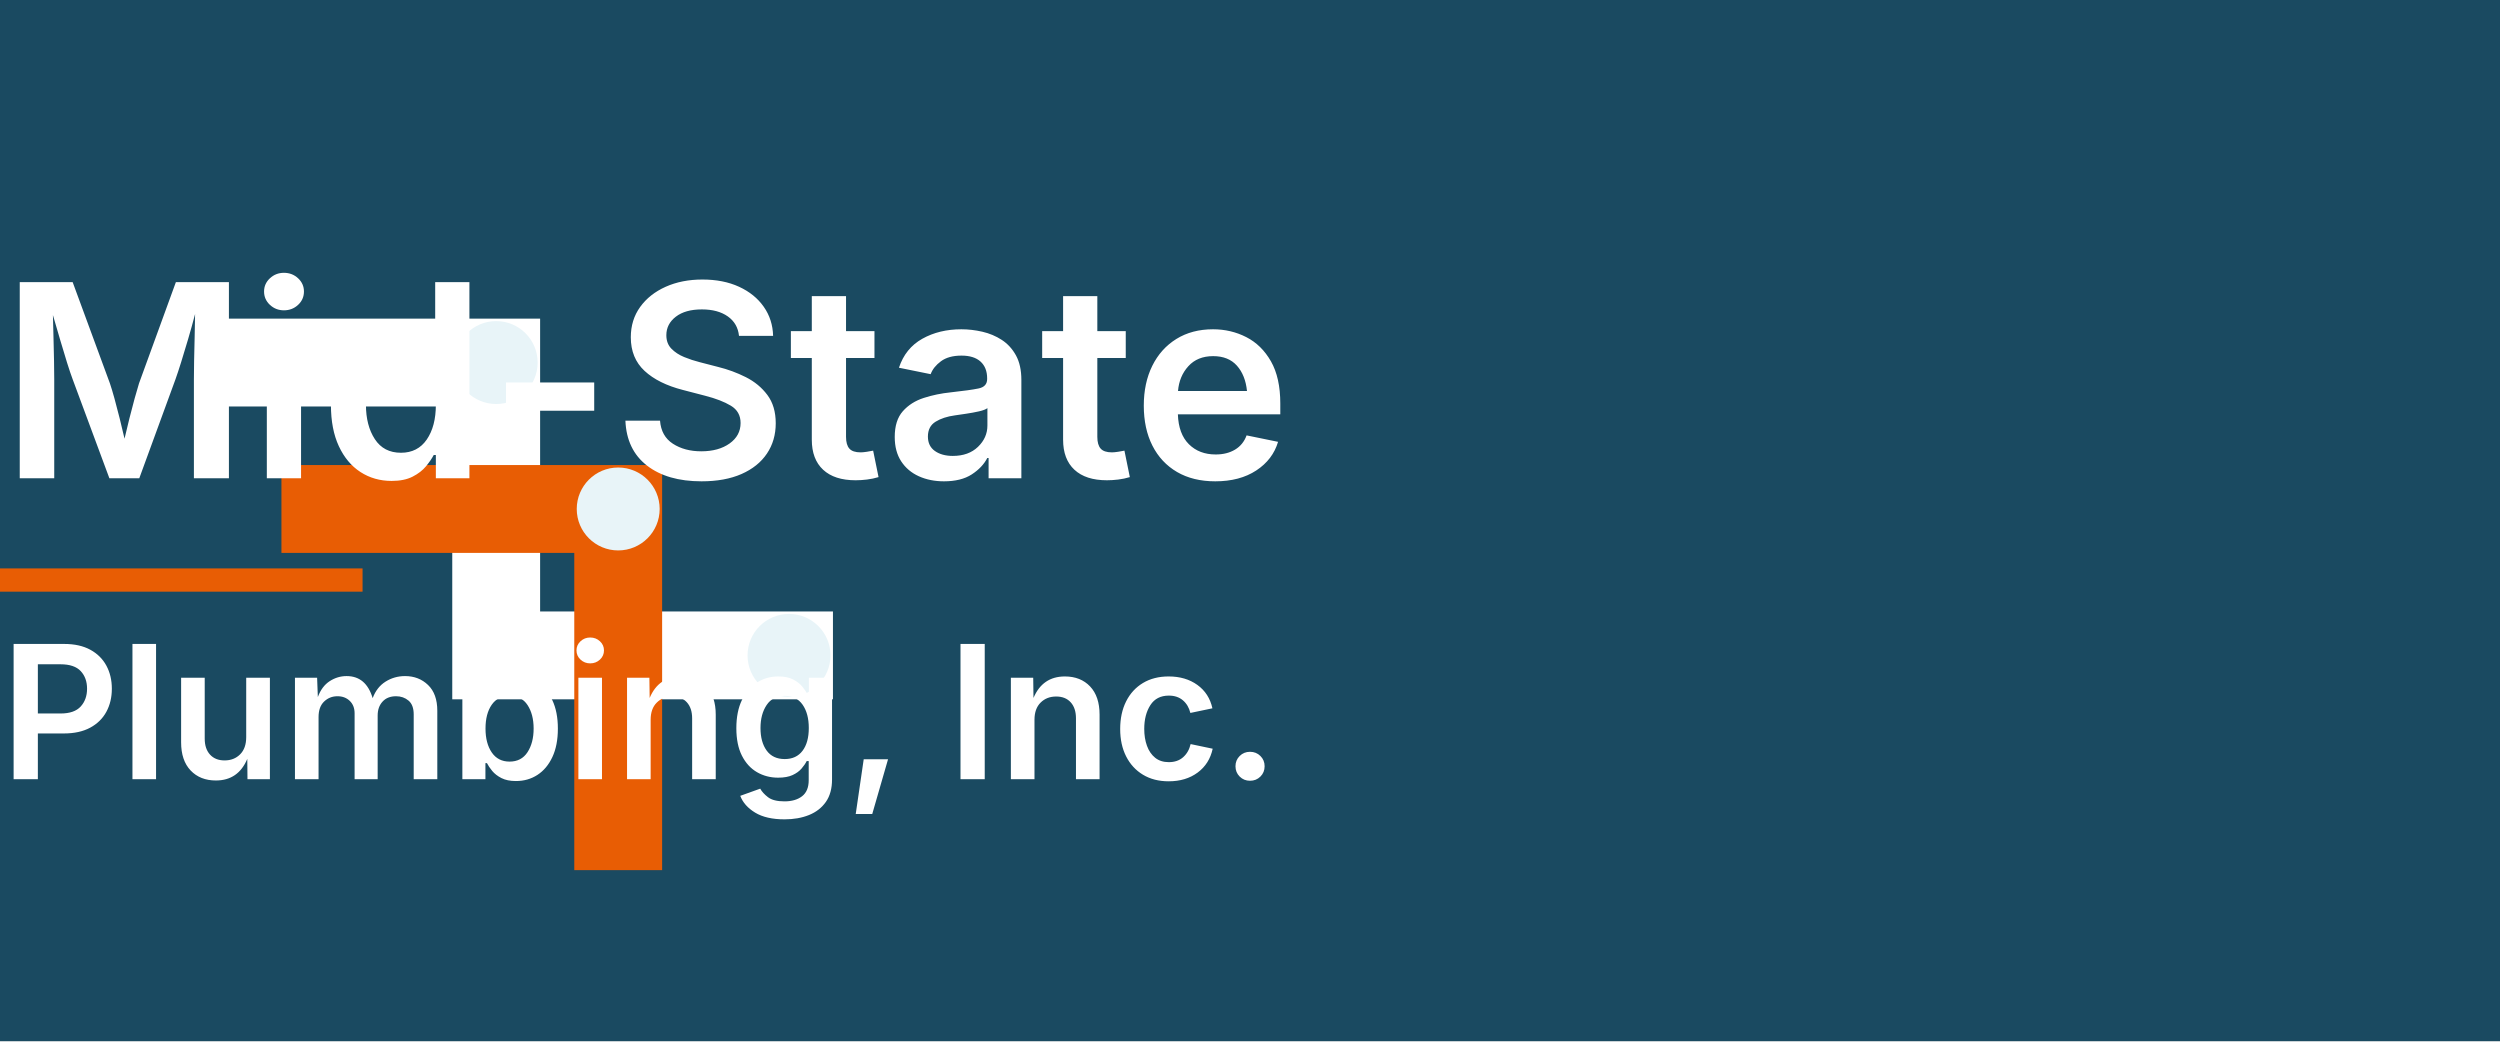
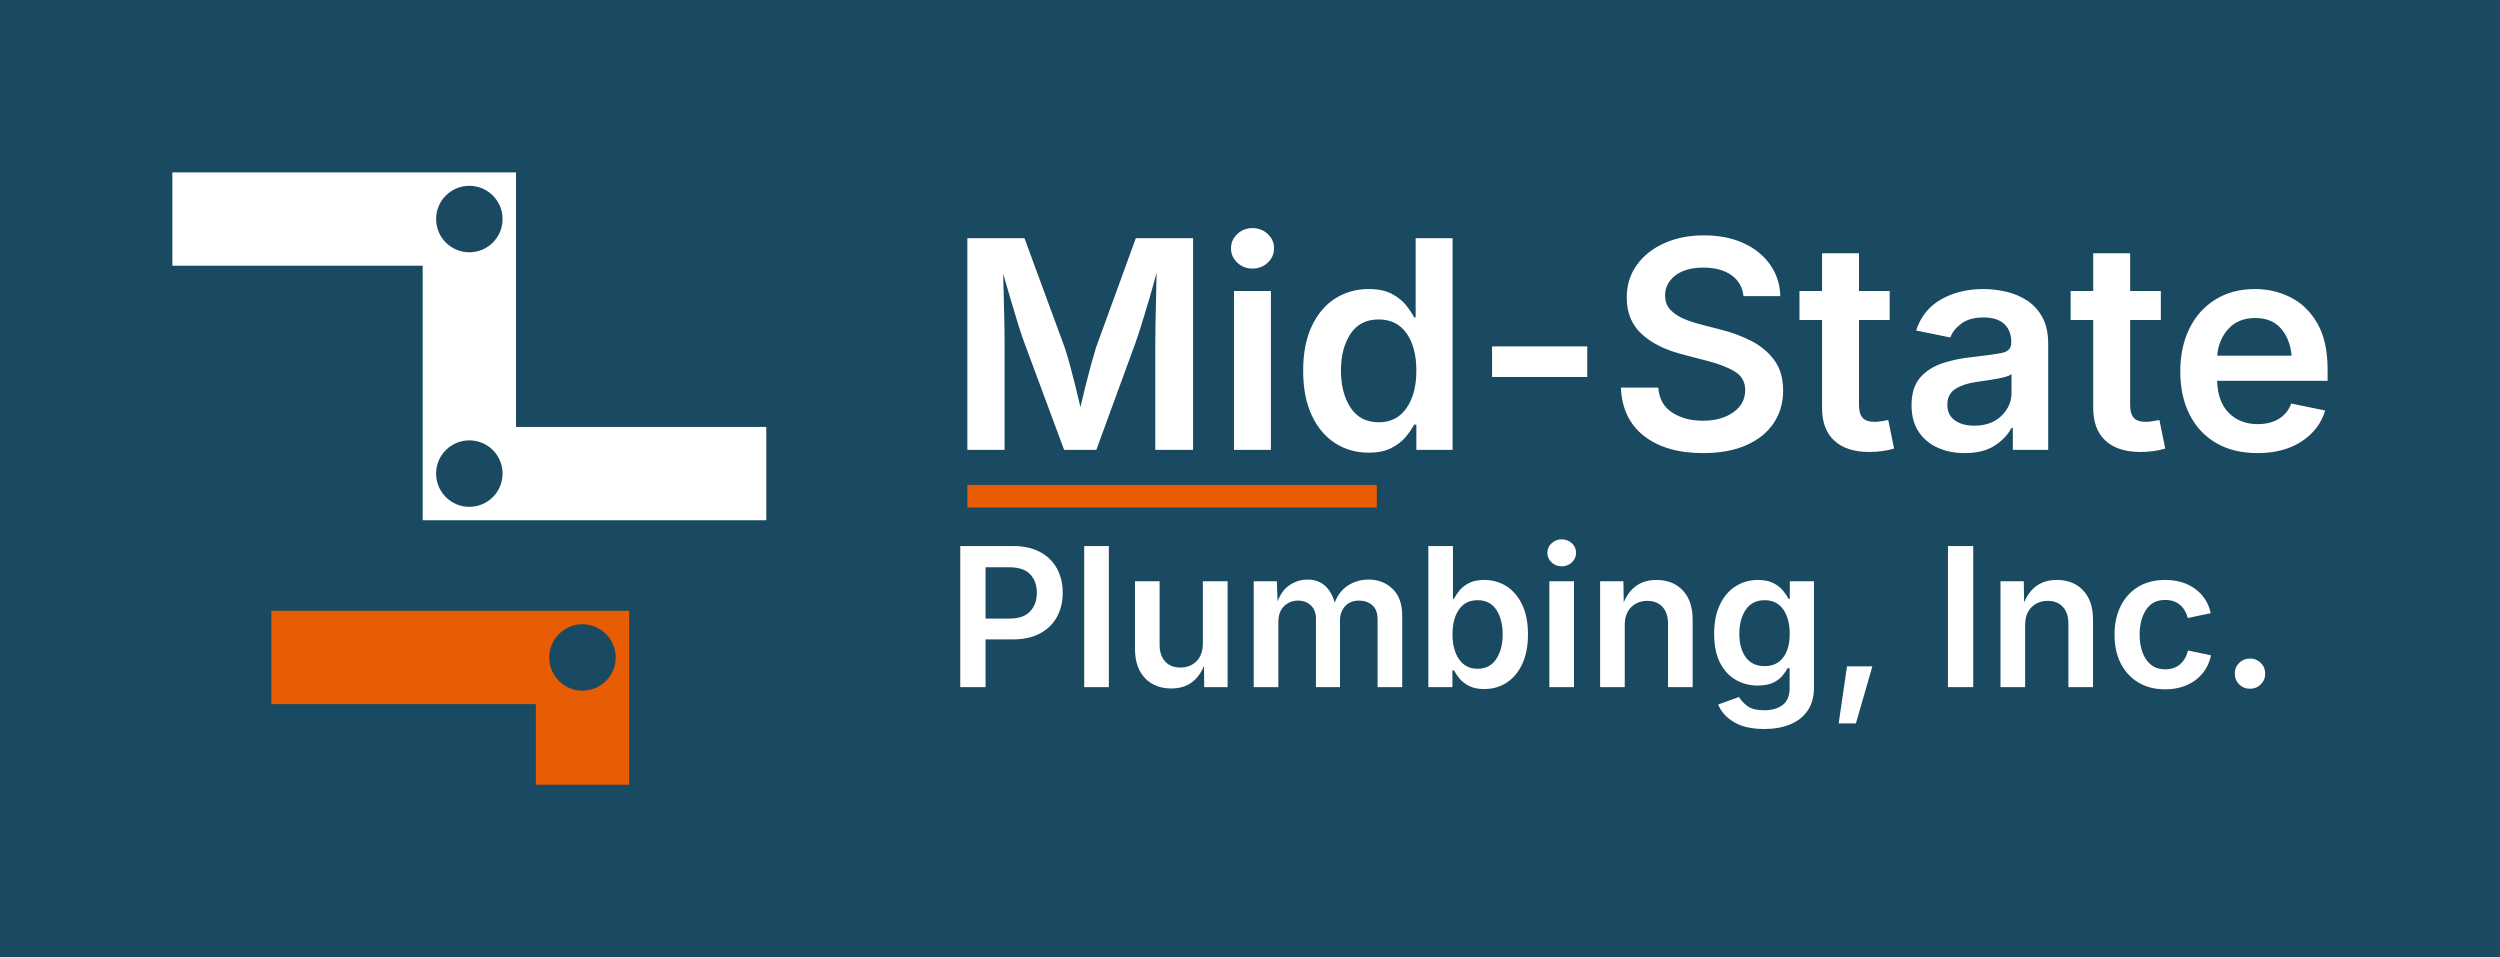
- <svg xmlns="http://www.w3.org/2000/svg" viewBox="0 0 537.85 224.00" width="1200" height="499.77" role="img" aria-label="Mid-State Plumbing, Inc.">
+ <svg xmlns="http://www.w3.org/2000/svg" viewBox="0 0 464.06 177.66" width="1200" height="459.41" role="img" aria-label="Mid-State Plumbing, Inc.">
  <rect width="100%" height="100%" fill="#1a4a61" />
-   <path fill="none" stroke="#ffffff" stroke-width="18.90" stroke-linejoin="miter" stroke-linecap="square" d="M 51.62 78.00 H 106.75 V 141.00 H 169.75" />
-   <path fill="none" stroke="#E85D04" stroke-width="18.90" stroke-linejoin="miter" stroke-linecap="square" d="M 70.00 109.50 H 133.00 V 177.75" />
-   <circle cx="106.75" cy="78.00" r="8.92" fill="#e8f4f8" />
-   <circle cx="133.00" cy="109.50" r="8.92" fill="#e8f4f8" />
-   <circle cx="169.75" cy="141.00" r="8.92" fill="#e8f4f8" />
-   <g transform="translate(0 46.71)">
-     <path fill="#ffffff" transform="translate(0.00 56.19)" d="M4.248 0.0V-42.197H15.633L23.647 -20.419Q24.072 -19.173 24.625 -17.176Q25.177 -15.18 25.743 -12.9Q26.31 -10.62 26.791 -8.524Q27.272 -10.592 27.839 -12.872Q28.405 -15.151 28.958 -17.148Q29.51 -19.145 29.906 -20.419L37.836 -42.197H49.249V0.0H41.716V-21.297Q41.716 -22.883 41.758 -25.219Q41.801 -27.556 41.872 -30.189Q41.942 -32.823 41.971 -35.344Q41.263 -32.625 40.47 -29.935Q39.677 -27.244 38.969 -24.979Q38.261 -22.713 37.751 -21.297L29.963 0.0H23.534L15.633 -21.297Q15.123 -22.656 14.429 -24.865Q13.735 -27.074 12.957 -29.736Q12.178 -32.398 11.385 -35.117Q11.441 -32.738 11.512 -30.147Q11.583 -27.556 11.625 -25.233Q11.668 -22.911 11.668 -21.297V0.0Z M57.405 0.0V-31.662H64.769V0.0ZM61.087 -36.137Q59.331 -36.137 58.071 -37.312Q56.811 -38.487 56.811 -40.187Q56.811 -41.857 58.071 -43.033Q59.331 -44.208 61.087 -44.208Q62.871 -44.208 64.131 -43.033Q65.392 -41.857 65.392 -40.187Q65.392 -38.487 64.131 -37.312Q62.871 -36.137 61.087 -36.137Z M84.253 0.566Q80.515 0.566 77.555 -1.345Q74.596 -3.257 72.896 -6.91Q71.197 -10.563 71.197 -15.774Q71.197 -21.042 72.925 -24.681Q74.652 -28.32 77.612 -30.189Q80.571 -32.059 84.225 -32.059Q87.057 -32.059 88.855 -31.11Q90.653 -30.161 91.701 -28.844Q92.749 -27.527 93.315 -26.423H93.627V-42.197H100.99V0.0H93.769V-5.013H93.315Q92.721 -3.88 91.645 -2.577Q90.568 -1.274 88.77 -0.354Q86.972 0.566 84.253 0.566ZM86.264 -5.494Q89.86 -5.494 91.814 -8.34Q93.769 -11.187 93.769 -15.803Q93.769 -20.419 91.829 -23.208Q89.889 -25.998 86.264 -25.998Q82.525 -25.998 80.628 -23.109Q78.73 -20.221 78.73 -15.803Q78.73 -11.356 80.642 -8.425Q82.554 -5.494 86.264 -5.494Z M127.838 -20.617V-14.528H108.863V-20.617Z M150.919 0.651Q143.556 0.651 139.18 -2.747Q134.805 -6.146 134.55 -12.404H141.998Q142.253 -9.062 144.773 -7.434Q147.294 -5.806 150.862 -5.806Q154.601 -5.806 156.965 -7.491Q159.33 -9.176 159.33 -11.895Q159.33 -14.358 157.234 -15.619Q155.139 -16.879 151.712 -17.757L146.926 -19.003Q141.63 -20.362 138.67 -23.109Q135.711 -25.856 135.711 -30.331Q135.711 -34.069 137.722 -36.859Q139.732 -39.648 143.216 -41.206Q146.699 -42.764 151.117 -42.764Q155.62 -42.764 159.004 -41.206Q162.389 -39.648 164.314 -36.901Q166.24 -34.154 166.325 -30.643H158.99Q158.707 -33.333 156.569 -34.834Q154.431 -36.335 151.004 -36.335Q147.436 -36.335 145.396 -34.763Q143.357 -33.191 143.357 -30.784Q143.357 -29.0 144.448 -27.881Q145.538 -26.763 147.195 -26.083Q148.852 -25.403 150.551 -24.979L154.487 -23.959Q157.603 -23.194 160.449 -21.764Q163.295 -20.334 165.093 -17.927Q166.892 -15.52 166.892 -11.838Q166.892 -8.128 164.994 -5.31Q163.097 -2.492 159.528 -0.92Q155.96 0.651 150.919 0.651Z M188.132 -31.662V-25.885H182.015V-8.921Q182.015 -7.193 182.737 -6.386Q183.459 -5.579 185.158 -5.579Q185.668 -5.579 186.489 -5.707Q187.311 -5.834 187.849 -5.947L189.01 -0.255Q187.792 0.113 186.518 0.269Q185.243 0.425 184.082 0.425Q179.522 0.425 177.087 -1.841Q174.651 -4.106 174.651 -8.298V-25.885H170.148V-31.662H174.651V-39.195H182.015V-31.662Z M203.085 0.651Q200.083 0.651 197.676 -0.439Q195.269 -1.529 193.881 -3.653Q192.493 -5.777 192.493 -8.893Q192.493 -12.461 194.235 -14.429Q195.977 -16.397 198.738 -17.29Q201.499 -18.182 204.558 -18.493Q208.692 -18.946 210.533 -19.329Q212.374 -19.711 212.374 -21.354V-21.495Q212.374 -23.817 210.958 -25.106Q209.542 -26.395 206.852 -26.395Q204.076 -26.395 202.434 -25.177Q200.791 -23.959 200.225 -22.401L193.399 -23.789Q194.787 -27.98 198.426 -30.02Q202.065 -32.059 206.823 -32.059Q209.061 -32.059 211.34 -31.535Q213.62 -31.011 215.518 -29.779Q217.415 -28.547 218.576 -26.437Q219.737 -24.327 219.737 -21.155V0.0H212.686V-4.361H212.402Q211.354 -2.322 209.061 -0.835Q206.767 0.651 203.085 0.651ZM204.982 -4.814Q208.381 -4.814 210.406 -6.769Q212.431 -8.723 212.431 -11.356V-15.095Q211.921 -14.698 210.618 -14.401Q209.315 -14.104 207.857 -13.891Q206.398 -13.679 205.436 -13.537Q202.943 -13.197 201.287 -12.178Q199.63 -11.158 199.63 -8.978Q199.63 -6.938 201.131 -5.876Q202.632 -4.814 204.982 -4.814Z M242.195 -31.662V-25.885H236.078V-8.921Q236.078 -7.193 236.8 -6.386Q237.522 -5.579 239.222 -5.579Q239.731 -5.579 240.553 -5.707Q241.374 -5.834 241.912 -5.947L243.073 -0.255Q241.855 0.113 240.581 0.269Q239.307 0.425 238.146 0.425Q233.586 0.425 231.15 -1.841Q228.715 -4.106 228.715 -8.298V-25.885H224.212V-31.662H228.715V-39.195H236.078V-31.662Z M261.453 0.651Q256.667 0.651 253.226 -1.359Q249.785 -3.37 247.93 -7.023Q246.075 -10.677 246.075 -15.633Q246.075 -20.504 247.902 -24.2Q249.729 -27.896 253.084 -29.977Q256.44 -32.059 260.972 -32.059Q264.823 -32.059 268.123 -30.374Q271.422 -28.688 273.433 -25.163Q275.443 -21.637 275.443 -16.086V-13.764H253.41Q253.552 -9.544 255.775 -7.335Q257.998 -5.126 261.538 -5.126Q263.974 -5.126 265.715 -6.174Q267.457 -7.222 268.193 -9.232L274.962 -7.845Q273.829 -4.021 270.275 -1.685Q266.721 0.651 261.453 0.651ZM253.438 -18.776H268.278Q267.938 -22.175 266.112 -24.228Q264.285 -26.281 261.0 -26.281Q257.63 -26.281 255.662 -24.115Q253.693 -21.948 253.438 -18.776Z" />
-     <rect x="0.00" y="75.58" width="78.00" height="5" fill="#E85D04" />
-     <path fill="#ffffff" transform="translate(0.00 120.93)" d="M2.93 0.0V-29.102H13.809Q17.148 -29.102 19.434 -27.852Q21.719 -26.602 22.891 -24.424Q24.062 -22.246 24.062 -19.473Q24.062 -16.68 22.881 -14.502Q21.699 -12.324 19.395 -11.084Q17.09 -9.844 13.73 -9.844H8.145V0.0ZM8.145 -14.141H13.047Q15.996 -14.141 17.363 -15.645Q18.73 -17.148 18.73 -19.473Q18.73 -21.797 17.363 -23.262Q15.996 -24.727 13.008 -24.727H8.145Z M33.574 -29.102V0.0H28.496V-29.102Z M46.445 0.273Q43.066 0.273 41.016 -1.875Q38.965 -4.023 38.965 -7.949V-21.836H44.043V-8.73Q44.043 -6.543 45.186 -5.293Q46.328 -4.043 48.32 -4.043Q50.352 -4.043 51.66 -5.352Q52.969 -6.66 52.969 -9.043V-21.836H58.066V0.0H53.242L53.203 -4.375Q51.25 0.273 46.445 0.273Z M63.457 0.0V-21.836H68.223L68.379 -17.676Q69.238 -20.0 70.928 -21.094Q72.617 -22.188 74.57 -22.188Q78.75 -22.188 80.176 -17.441Q81.055 -19.805 82.949 -20.996Q84.844 -22.188 87.148 -22.188Q90.098 -22.188 92.09 -20.273Q94.082 -18.359 94.082 -14.727V0.0H89.004V-13.945Q89.004 -15.977 87.891 -16.914Q86.777 -17.852 85.215 -17.852Q83.359 -17.852 82.305 -16.699Q81.25 -15.547 81.25 -13.711V0.0H76.289V-14.18Q76.289 -15.84 75.254 -16.846Q74.219 -17.852 72.598 -17.852Q70.918 -17.852 69.727 -16.709Q68.535 -15.566 68.535 -13.379V0.0Z M110.996 0.391Q109.121 0.391 107.881 -0.244Q106.641 -0.879 105.898 -1.777Q105.156 -2.676 104.766 -3.457H104.434V0.0H99.473V-29.102H104.551V-18.223H104.766Q105.137 -18.984 105.859 -19.893Q106.582 -20.801 107.832 -21.455Q109.082 -22.109 111.016 -22.109Q113.535 -22.109 115.576 -20.82Q117.617 -19.531 118.818 -17.021Q120.02 -14.512 120.02 -10.879Q120.02 -7.285 118.838 -4.766Q117.656 -2.246 115.625 -0.928Q113.594 0.391 110.996 0.391ZM109.629 -3.789Q112.168 -3.789 113.486 -5.811Q114.805 -7.832 114.805 -10.898Q114.805 -13.945 113.506 -15.938Q112.207 -17.93 109.629 -17.93Q107.109 -17.93 105.781 -16.006Q104.453 -14.082 104.453 -10.898Q104.453 -7.715 105.801 -5.752Q107.148 -3.789 109.629 -3.789Z M124.434 0.0V-21.836H129.512V0.0ZM126.973 -24.922Q125.762 -24.922 124.893 -25.732Q124.023 -26.543 124.023 -27.715Q124.023 -28.867 124.893 -29.678Q125.762 -30.488 126.973 -30.488Q128.203 -30.488 129.072 -29.678Q129.941 -28.867 129.941 -27.715Q129.941 -26.543 129.072 -25.732Q128.203 -24.922 126.973 -24.922Z M139.98 -12.793V0.0H134.902V-21.836H139.707L139.766 -17.48Q141.719 -22.109 146.523 -22.109Q149.902 -22.109 151.943 -19.961Q153.984 -17.812 153.984 -13.887V0.0H148.906V-13.105Q148.906 -15.293 147.773 -16.543Q146.641 -17.793 144.648 -17.793Q142.617 -17.793 141.299 -16.484Q139.98 -15.176 139.98 -12.793Z M168.789 8.633Q164.844 8.633 162.461 7.188Q160.078 5.742 159.258 3.574L163.555 2.031Q164.062 2.969 165.225 3.867Q166.387 4.766 168.77 4.766Q171.133 4.766 172.559 3.662Q173.984 2.559 173.984 0.215V-3.906H173.555Q173.164 -3.125 172.441 -2.285Q171.719 -1.445 170.508 -0.889Q169.297 -0.332 167.402 -0.332Q164.902 -0.332 162.861 -1.514Q160.82 -2.695 159.619 -5.059Q158.418 -7.422 158.418 -10.977Q158.418 -14.551 159.619 -17.041Q160.82 -19.531 162.871 -20.82Q164.922 -22.109 167.441 -22.109Q169.375 -22.109 170.625 -21.465Q171.875 -20.82 172.617 -19.912Q173.359 -19.004 173.75 -18.223H174.023V-21.836H179.004V0.059Q179.004 2.988 177.676 4.883Q176.348 6.777 174.043 7.705Q171.738 8.633 168.789 8.633ZM168.828 -4.336Q171.309 -4.336 172.656 -6.113Q174.004 -7.891 174.004 -11.016Q174.004 -14.121 172.676 -16.025Q171.348 -17.93 168.828 -17.93Q166.25 -17.93 164.932 -15.957Q163.613 -13.984 163.613 -11.016Q163.613 -7.988 164.941 -6.162Q166.27 -4.336 168.828 -4.336Z M184.102 7.48 185.82 -4.297H191.055L187.656 7.48Z M211.855 -29.102V0.0H206.641V-29.102Z M222.559 -12.793V0.0H217.48V-21.836H222.285L222.344 -17.48Q224.297 -22.109 229.102 -22.109Q232.48 -22.109 234.521 -19.961Q236.562 -17.812 236.562 -13.887V0.0H231.484V-13.105Q231.484 -15.293 230.352 -16.543Q229.219 -17.793 227.227 -17.793Q225.195 -17.793 223.877 -16.484Q222.559 -15.176 222.559 -12.793Z M251.426 0.449Q248.242 0.449 245.898 -0.967Q243.555 -2.383 242.275 -4.912Q240.996 -7.441 240.996 -10.801Q240.996 -14.199 242.275 -16.748Q243.555 -19.297 245.898 -20.703Q248.242 -22.109 251.426 -22.109Q255.078 -22.109 257.607 -20.283Q260.137 -18.457 260.84 -15.254L256.094 -14.258Q255.684 -15.957 254.492 -16.973Q253.301 -17.988 251.465 -17.988Q248.809 -17.988 247.49 -15.938Q246.172 -13.887 246.172 -10.82Q246.172 -8.809 246.758 -7.188Q247.344 -5.566 248.516 -4.619Q249.688 -3.672 251.465 -3.672Q253.34 -3.672 254.541 -4.736Q255.742 -5.801 256.152 -7.559L260.898 -6.562Q260.195 -3.301 257.656 -1.426Q255.117 0.449 251.426 0.449Z M268.926 0.332Q267.617 0.332 266.709 -0.566Q265.801 -1.465 265.801 -2.793Q265.801 -4.102 266.709 -5.0Q267.617 -5.898 268.926 -5.898Q270.254 -5.898 271.162 -5.0Q272.07 -4.102 272.07 -2.793Q272.07 -1.465 271.162 -0.566Q270.254 0.332 268.926 0.332Z" />
+   <g transform="translate(3.12 4.96)">
+     <path fill="none" stroke="#ffffff" stroke-width="17.32" stroke-linejoin="miter" stroke-linecap="butt" d="M 28.88 35.70 L 84.00 35.70 L 84.00 82.95 L 139.12 82.95" />
+     <path fill="none" stroke="#E85D04" stroke-width="17.32" stroke-linejoin="miter" stroke-linecap="butt" d="M 47.25 117.08 L 105.00 117.08 L 105.00 140.70" />
+     <circle cx="84.00" cy="35.70" r="6.17" fill="#1a4a61" />
+     <circle cx="84.00" cy="82.95" r="6.17" fill="#1a4a61" />
+     <circle cx="105.00" cy="117.08" r="6.17" fill="#1a4a61" />
+   </g>
+   <g transform="translate(175.61 42.34)">
+     <path fill="#ffffff" transform="translate(0 41.16)" d="M3.955 0.0V-39.287H14.555L22.017 -19.011Q22.412 -17.851 22.926 -15.992Q23.44 -14.133 23.968 -12.01Q24.495 -9.888 24.943 -7.937Q25.392 -9.861 25.919 -11.984Q26.446 -14.106 26.96 -15.965Q27.475 -17.824 27.844 -19.011L35.227 -39.287H45.853V0.0H38.839V-19.828Q38.839 -21.305 38.878 -23.48Q38.918 -25.655 38.984 -28.107Q39.05 -30.56 39.076 -32.906Q38.417 -30.375 37.679 -27.87Q36.94 -25.365 36.281 -23.256Q35.622 -21.146 35.147 -19.828L27.896 0.0H21.911L14.555 -19.828Q14.08 -21.094 13.434 -23.15Q12.788 -25.207 12.063 -27.686Q11.338 -30.164 10.6 -32.695Q10.652 -30.48 10.718 -28.068Q10.784 -25.655 10.824 -23.493Q10.863 -21.331 10.863 -19.828V0.0Z M53.446 0.0V-29.479H60.302V0.0ZM56.874 -33.645Q55.239 -33.645 54.066 -34.739Q52.893 -35.833 52.893 -37.415Q52.893 -38.971 54.066 -40.065Q55.239 -41.159 56.874 -41.159Q58.535 -41.159 59.708 -40.065Q60.882 -38.971 60.882 -37.415Q60.882 -35.833 59.708 -34.739Q58.535 -33.645 56.874 -33.645Z M78.442 0.527Q74.962 0.527 72.207 -1.252Q69.451 -3.032 67.869 -6.434Q66.287 -9.835 66.287 -14.687Q66.287 -19.591 67.896 -22.979Q69.504 -26.367 72.259 -28.107Q75.015 -29.848 78.416 -29.848Q81.053 -29.848 82.727 -28.964Q84.401 -28.081 85.377 -26.855Q86.353 -25.629 86.88 -24.601H87.17V-39.287H94.025V0.0H87.302V-4.667H86.88Q86.326 -3.612 85.324 -2.399Q84.322 -1.187 82.648 -0.33Q80.974 0.527 78.442 0.527ZM80.314 -5.115Q83.663 -5.115 85.482 -7.765Q87.302 -10.415 87.302 -14.713Q87.302 -19.011 85.496 -21.608Q83.689 -24.205 80.314 -24.205Q76.834 -24.205 75.067 -21.516Q73.301 -18.826 73.301 -14.713Q73.301 -10.573 75.081 -7.844Q76.86 -5.115 80.314 -5.115Z M119.021 -19.195V-13.526H101.355V-19.195Z M140.511 0.606Q133.655 0.606 129.582 -2.558Q125.508 -5.722 125.271 -11.549H132.205Q132.442 -8.438 134.789 -6.921Q137.136 -5.405 140.458 -5.405Q143.938 -5.405 146.14 -6.974Q148.342 -8.543 148.342 -11.074Q148.342 -13.368 146.391 -14.542Q144.439 -15.715 141.249 -16.532L136.793 -17.692Q131.862 -18.958 129.107 -21.516Q126.352 -24.073 126.352 -28.239Q126.352 -31.72 128.224 -34.317Q130.096 -36.914 133.339 -38.364Q136.582 -39.814 140.695 -39.814Q144.888 -39.814 148.039 -38.364Q151.189 -36.914 152.982 -34.356Q154.775 -31.799 154.854 -28.529H148.025Q147.762 -31.034 145.771 -32.432Q143.78 -33.829 140.59 -33.829Q137.268 -33.829 135.369 -32.366Q133.471 -30.902 133.471 -28.661Q133.471 -27.0 134.486 -25.958Q135.501 -24.917 137.043 -24.284Q138.586 -23.651 140.168 -23.256L143.833 -22.307Q146.733 -21.595 149.383 -20.263Q152.033 -18.932 153.708 -16.69Q155.382 -14.449 155.382 -11.021Q155.382 -7.567 153.615 -4.944Q151.849 -2.32 148.526 -0.857Q145.204 0.606 140.511 0.606Z M175.157 -29.479V-24.1H169.462V-8.306Q169.462 -6.697 170.134 -5.946Q170.807 -5.194 172.389 -5.194Q172.863 -5.194 173.628 -5.313Q174.393 -5.432 174.894 -5.537L175.975 -0.237Q174.841 0.105 173.654 0.25Q172.468 0.396 171.387 0.396Q167.142 0.396 164.874 -1.714Q162.606 -3.823 162.606 -7.726V-24.1H158.414V-29.479H162.606V-36.492H169.462V-29.479Z M189.079 0.606Q186.284 0.606 184.043 -0.409Q181.802 -1.424 180.51 -3.401Q179.218 -5.379 179.218 -8.279Q179.218 -11.602 180.839 -13.434Q182.461 -15.267 185.032 -16.097Q187.603 -16.928 190.45 -17.218Q194.3 -17.64 196.014 -17.996Q197.728 -18.352 197.728 -19.881V-20.013Q197.728 -22.175 196.409 -23.375Q195.091 -24.574 192.586 -24.574Q190.002 -24.574 188.473 -23.44Q186.943 -22.307 186.416 -20.856L180.062 -22.148Q181.354 -26.051 184.742 -27.949Q188.13 -29.848 192.56 -29.848Q194.643 -29.848 196.765 -29.36Q198.888 -28.872 200.654 -27.725Q202.421 -26.578 203.502 -24.614Q204.583 -22.649 204.583 -19.696V0.0H198.018V-4.061H197.754Q196.778 -2.162 194.643 -0.778Q192.507 0.606 189.079 0.606ZM190.846 -4.482Q194.01 -4.482 195.895 -6.302Q197.78 -8.121 197.78 -10.573V-14.054Q197.306 -13.685 196.093 -13.408Q194.88 -13.131 193.522 -12.933Q192.164 -12.735 191.268 -12.604Q188.947 -12.287 187.405 -11.338Q185.862 -10.389 185.862 -8.358Q185.862 -6.46 187.26 -5.471Q188.657 -4.482 190.846 -4.482Z M225.492 -29.479V-24.1H219.797V-8.306Q219.797 -6.697 220.469 -5.946Q221.142 -5.194 222.724 -5.194Q223.198 -5.194 223.963 -5.313Q224.728 -5.432 225.229 -5.537L226.31 -0.237Q225.176 0.105 223.989 0.25Q222.803 0.396 221.722 0.396Q217.477 0.396 215.209 -1.714Q212.941 -3.823 212.941 -7.726V-24.1H208.749V-29.479H212.941V-36.492H219.797V-29.479Z M243.422 0.606Q238.966 0.606 235.762 -1.266Q232.559 -3.138 230.832 -6.539Q229.104 -9.94 229.104 -14.555Q229.104 -19.09 230.805 -22.531Q232.506 -25.972 235.63 -27.91Q238.755 -29.848 242.974 -29.848Q246.56 -29.848 249.631 -28.279Q252.703 -26.71 254.575 -23.427Q256.447 -20.145 256.447 -14.977V-12.814H235.934Q236.065 -8.886 238.135 -6.829Q240.205 -4.772 243.501 -4.772Q245.769 -4.772 247.39 -5.748Q249.012 -6.724 249.697 -8.596L255.999 -7.304Q254.944 -3.744 251.635 -1.569Q248.326 0.606 243.422 0.606ZM235.96 -17.481H249.776Q249.46 -20.646 247.759 -22.557Q246.059 -24.469 243.0 -24.469Q239.862 -24.469 238.03 -22.452Q236.197 -20.435 235.96 -17.481Z" />
+     <rect x="3.96" y="47.67" width="76.00" height="4.20" fill="#E85D04" />
+     <path fill="#ffffff" transform="translate(0 85.21)" d="M2.637 0.0V-26.191H12.428Q15.434 -26.191 17.49 -25.066Q19.547 -23.941 20.602 -21.981Q21.656 -20.021 21.656 -17.525Q21.656 -15.012 20.593 -13.052Q19.529 -11.092 17.455 -9.976Q15.381 -8.859 12.357 -8.859H7.33V0.0ZM7.33 -12.727H11.742Q14.396 -12.727 15.627 -14.08Q16.857 -15.434 16.857 -17.525Q16.857 -19.617 15.627 -20.936Q14.396 -22.254 11.707 -22.254H7.33Z M30.217 -26.191V0.0H25.646V-26.191Z M41.801 0.246Q38.76 0.246 36.914 -1.688Q35.068 -3.621 35.068 -7.154V-19.652H39.639V-7.857Q39.639 -5.889 40.667 -4.764Q41.695 -3.639 43.488 -3.639Q45.316 -3.639 46.494 -4.816Q47.672 -5.994 47.672 -8.139V-19.652H52.26V0.0H47.918L47.883 -3.938Q46.125 0.246 41.801 0.246Z M57.111 0.0V-19.652H61.4L61.541 -15.908Q62.314 -18.0 63.835 -18.984Q65.355 -19.969 67.113 -19.969Q70.875 -19.969 72.158 -15.697Q72.949 -17.824 74.654 -18.896Q76.359 -19.969 78.434 -19.969Q81.088 -19.969 82.881 -18.246Q84.674 -16.523 84.674 -13.254V0.0H80.104V-12.551Q80.104 -14.379 79.102 -15.223Q78.1 -16.066 76.693 -16.066Q75.023 -16.066 74.074 -15.029Q73.125 -13.992 73.125 -12.34V0.0H68.66V-12.762Q68.66 -14.256 67.729 -15.161Q66.797 -16.066 65.338 -16.066Q63.826 -16.066 62.754 -15.038Q61.682 -14.01 61.682 -12.041V0.0Z M99.896 0.352Q98.209 0.352 97.093 -0.22Q95.977 -0.791 95.309 -1.6Q94.641 -2.408 94.289 -3.111H93.99V0.0H89.525V-26.191H94.096V-16.4H94.289Q94.623 -17.086 95.273 -17.903Q95.924 -18.721 97.049 -19.31Q98.174 -19.898 99.914 -19.898Q102.182 -19.898 104.019 -18.738Q105.855 -17.578 106.937 -15.319Q108.018 -13.061 108.018 -9.791Q108.018 -6.557 106.954 -4.289Q105.891 -2.021 104.062 -0.835Q102.234 0.352 99.896 0.352ZM98.666 -3.41Q100.951 -3.41 102.138 -5.229Q103.324 -7.049 103.324 -9.809Q103.324 -12.551 102.155 -14.344Q100.986 -16.137 98.666 -16.137Q96.398 -16.137 95.203 -14.405Q94.008 -12.674 94.008 -9.809Q94.008 -6.943 95.221 -5.177Q96.434 -3.41 98.666 -3.41Z M111.99 0.0V-19.652H116.561V0.0ZM114.275 -22.43Q113.186 -22.43 112.403 -23.159Q111.621 -23.889 111.621 -24.943Q111.621 -25.98 112.403 -26.71Q113.186 -27.439 114.275 -27.439Q115.383 -27.439 116.165 -26.71Q116.947 -25.98 116.947 -24.943Q116.947 -23.889 116.165 -23.159Q115.383 -22.43 114.275 -22.43Z M125.982 -11.514V0.0H121.412V-19.652H125.736L125.789 -15.732Q127.547 -19.898 131.871 -19.898Q134.912 -19.898 136.749 -17.965Q138.586 -16.031 138.586 -12.498V0.0H134.016V-11.795Q134.016 -13.764 132.996 -14.889Q131.977 -16.014 130.184 -16.014Q128.355 -16.014 127.169 -14.836Q125.982 -13.658 125.982 -11.514Z M151.91 7.77Q148.359 7.77 146.215 6.469Q144.07 5.168 143.332 3.217L147.199 1.828Q147.656 2.672 148.702 3.48Q149.748 4.289 151.893 4.289Q154.02 4.289 155.303 3.296Q156.586 2.303 156.586 0.193V-3.516H156.199Q155.848 -2.812 155.197 -2.057Q154.547 -1.301 153.457 -0.8Q152.367 -0.299 150.662 -0.299Q148.412 -0.299 146.575 -1.362Q144.738 -2.426 143.657 -4.553Q142.576 -6.68 142.576 -9.879Q142.576 -13.096 143.657 -15.337Q144.738 -17.578 146.584 -18.738Q148.43 -19.898 150.697 -19.898Q152.438 -19.898 153.562 -19.318Q154.688 -18.738 155.355 -17.921Q156.023 -17.104 156.375 -16.4H156.621V-19.652H161.104V0.053Q161.104 2.689 159.908 4.395Q158.713 6.1 156.639 6.935Q154.564 7.77 151.91 7.77ZM151.945 -3.902Q154.178 -3.902 155.391 -5.502Q156.604 -7.102 156.604 -9.914Q156.604 -12.709 155.408 -14.423Q154.213 -16.137 151.945 -16.137Q149.625 -16.137 148.438 -14.361Q147.252 -12.586 147.252 -9.914Q147.252 -7.189 148.447 -5.546Q149.643 -3.902 151.945 -3.902Z M165.691 6.732 167.238 -3.867H171.949L168.891 6.732Z M190.67 -26.191V0.0H185.977V-26.191Z M200.303 -11.514V0.0H195.732V-19.652H200.057L200.109 -15.732Q201.867 -19.898 206.191 -19.898Q209.232 -19.898 211.069 -17.965Q212.906 -16.031 212.906 -12.498V0.0H208.336V-11.795Q208.336 -13.764 207.316 -14.889Q206.297 -16.014 204.504 -16.014Q202.676 -16.014 201.489 -14.836Q200.303 -13.658 200.303 -11.514Z M226.283 0.404Q223.418 0.404 221.309 -0.87Q219.199 -2.145 218.048 -4.421Q216.896 -6.697 216.896 -9.721Q216.896 -12.779 218.048 -15.073Q219.199 -17.367 221.309 -18.633Q223.418 -19.898 226.283 -19.898Q229.57 -19.898 231.847 -18.255Q234.123 -16.611 234.756 -13.729L230.484 -12.832Q230.115 -14.361 229.043 -15.275Q227.971 -16.189 226.318 -16.189Q223.928 -16.189 222.741 -14.344Q221.555 -12.498 221.555 -9.738Q221.555 -7.928 222.082 -6.469Q222.609 -5.01 223.664 -4.157Q224.719 -3.305 226.318 -3.305Q228.006 -3.305 229.087 -4.263Q230.168 -5.221 230.537 -6.803L234.809 -5.906Q234.176 -2.971 231.891 -1.283Q229.605 0.404 226.283 0.404Z M242.033 0.299Q240.855 0.299 240.038 -0.51Q239.221 -1.318 239.221 -2.514Q239.221 -3.691 240.038 -4.5Q240.855 -5.309 242.033 -5.309Q243.229 -5.309 244.046 -4.5Q244.863 -3.691 244.863 -2.514Q244.863 -1.318 244.046 -0.51Q243.229 0.299 242.033 0.299Z" />
  </g>
</svg>
